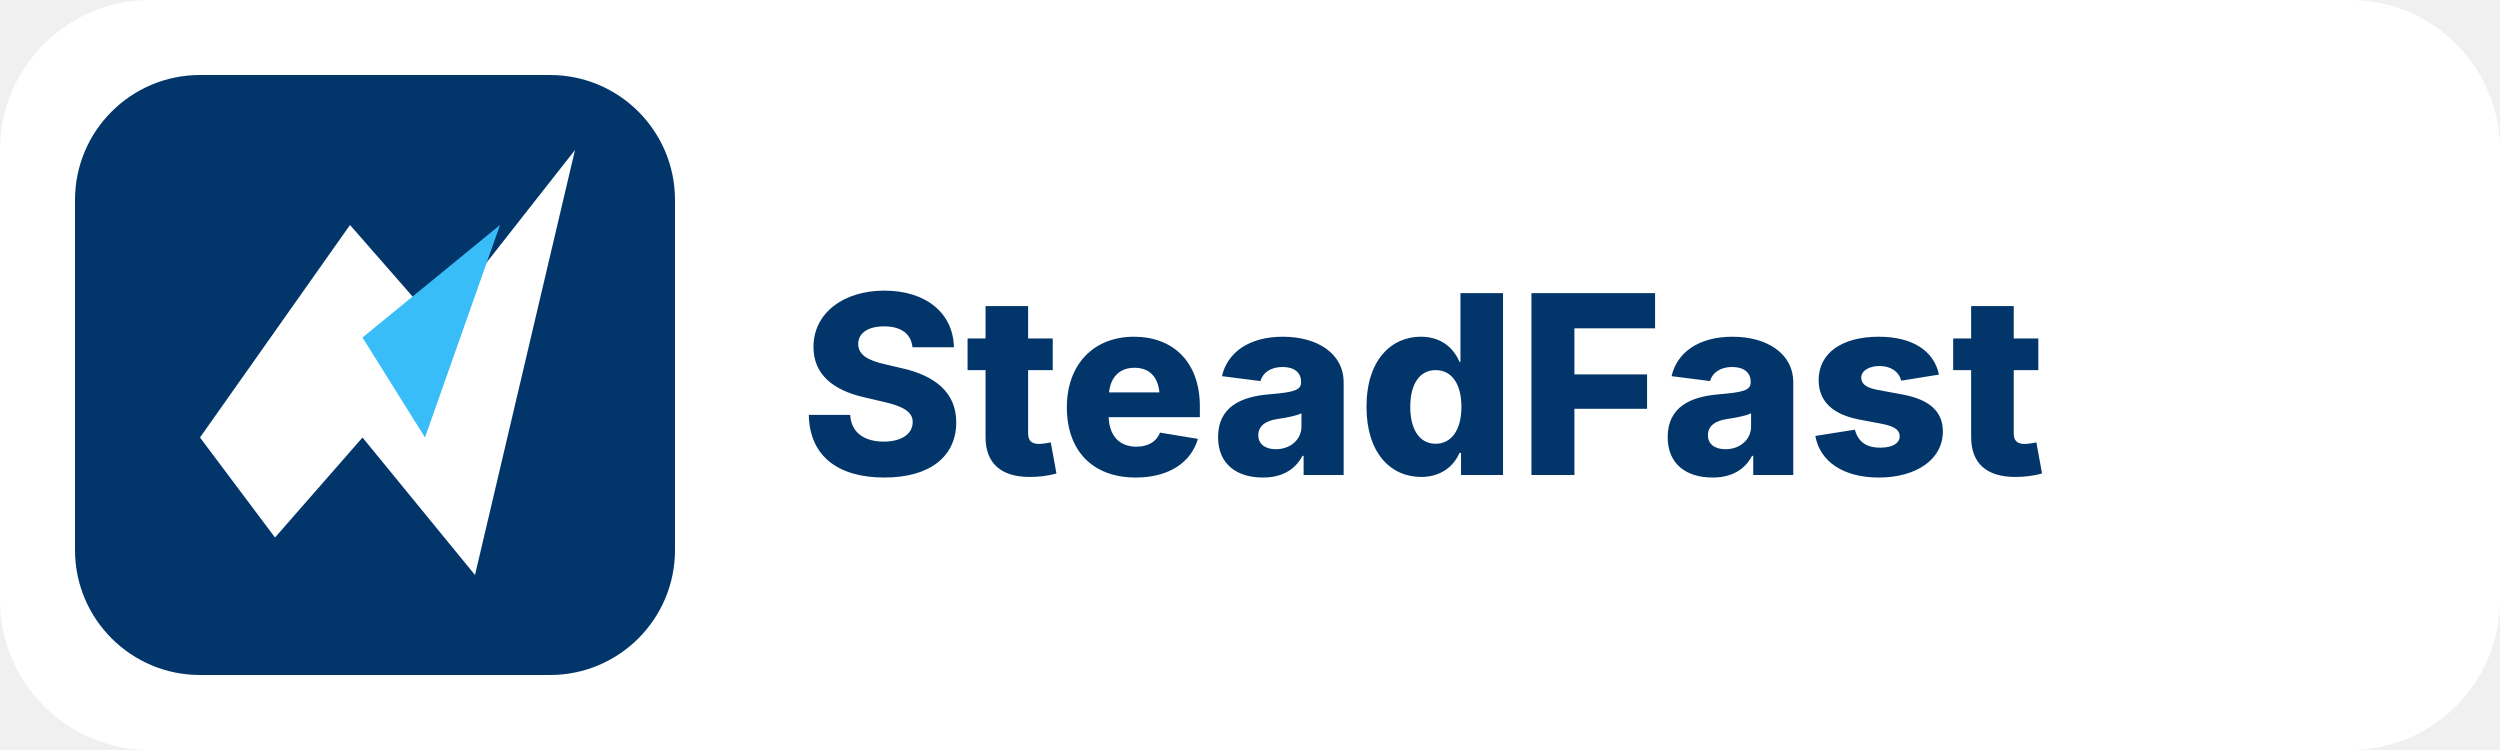
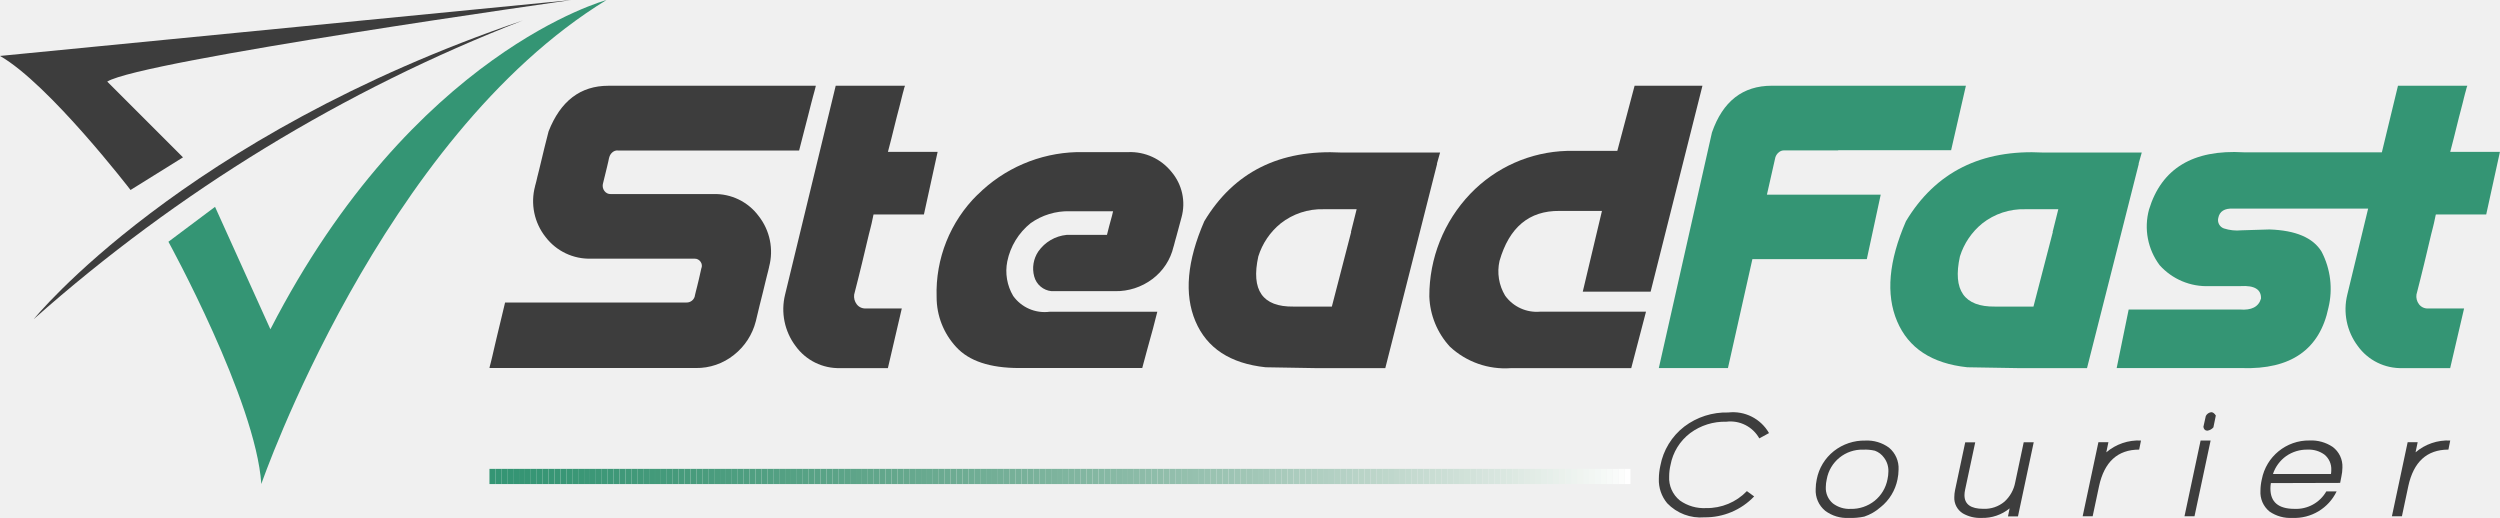
- <svg xmlns="http://www.w3.org/2000/svg" viewBox="0 0 200 60" width="200" height="60">
-   <rect width="200" height="60" rx="12" fill="#FFFFFF" />
-   <rect x="6" y="6" width="48" height="48" rx="10" fill="#02366B" />
-   <path d="M16 35 L28 18 L35 26 L46 12 L38 46 L29 35 L22 43 Z" fill="#FFFFFF" />
-   <path d="M29 27 L40 18 L34 35 Z" fill="#38BDF8" />
-   <text x="64" y="38" font-family="'Outfit', 'Inter', sans-serif" font-weight="800" font-size="20" fill="#02366B">SteadFast</text>
+ <svg xmlns="http://www.w3.org/2000/svg" id="Group_4446" data-name="Group 4446" width="186.143" height="38.565" viewBox="0 0 186.143 38.565">
+   <defs>
+     <clipPath id="clip-path">
+       <rect id="Rectangle_1880" data-name="Rectangle 1880" width="186.143" height="38.565" fill="none" />
+     </clipPath>
+     <clipPath id="clip-path-2">
+       <rect id="Rectangle_2074" data-name="Rectangle 2074" width="84.956" height="1.133" fill="none" />
+     </clipPath>
+   </defs>
+   <g id="Group_4443" data-name="Group 4443">
+     <g id="Group_4442" data-name="Group 4442" clip-path="url(#clip-path)">
+       <path id="Path_10515" data-name="Path 10515" d="M13.625,11.716,9.72,14.146S3.645,6.248,0,4.165L42.575,0S10.5,4.513,7.984,6.075Z" fill="#3d3d3d" />
+       <path id="Path_10516" data-name="Path 10516" d="M76.773,0S62.367,3.84,51.736,24.516L47.614,15.4l-3.471,2.6s6.509,11.846,6.917,18.036c0,0,8.9-25.759,25.713-36.043" transform="translate(-31.603)" fill="#349574" />
+       <path id="Path_10517" data-name="Path 10517" d="M8.859,27.588s11-13.59,36.42-22.236A120.936,120.936,0,0,0,8.859,27.588" transform="translate(-6.342 -3.832)" fill="#3d3d3d" />
+       <path id="Path_10518" data-name="Path 10518" d="M442.268,110.042a2.466,2.466,0,0,0-2.46-1.241,4.319,4.319,0,0,0-2.685.846,3.86,3.86,0,0,0-1.467,2.381,3.719,3.719,0,0,0-.1.835,2.145,2.145,0,0,0,.8,1.805,3.088,3.088,0,0,0,1.952.564,4.115,4.115,0,0,0,3.035-1.264l.541.395a5.031,5.031,0,0,1-3.7,1.557,3.443,3.443,0,0,1-2.775-1.049,2.689,2.689,0,0,1-.621-1.817,4.629,4.629,0,0,1,.113-.981,4.78,4.78,0,0,1,1.783-2.911,5.18,5.18,0,0,1,3.272-1.049,3.089,3.089,0,0,1,3.035,1.534Z" transform="translate(-311.275 -77.401)" fill="#3d3d3d" />
+       <path id="Path_10519" data-name="Path 10519" d="M480.723,120.425a3.485,3.485,0,0,1-1.207.7,4.74,4.74,0,0,1-1.162.1,2.7,2.7,0,0,1-1.749-.53,1.953,1.953,0,0,1-.71-1.625,3.574,3.574,0,0,1,.079-.722,3.525,3.525,0,0,1,1.275-2.1,3.673,3.673,0,0,1,2.347-.784,2.744,2.744,0,0,1,1.76.53,1.985,1.985,0,0,1,.71,1.636,3.615,3.615,0,0,1-.079.722,3.529,3.529,0,0,1-1.264,2.076m.265-3.683a1.441,1.441,0,0,0-.683-.525,3.108,3.108,0,0,0-.857-.079,2.676,2.676,0,0,0-2.731,2.211,2.61,2.61,0,0,0-.068.564,1.49,1.49,0,0,0,.53,1.23,2.021,2.021,0,0,0,1.32.406,2.76,2.76,0,0,0,1.783-.6,2.708,2.708,0,0,0,.959-1.6,2.806,2.806,0,0,0,.068-.587,1.609,1.609,0,0,0-.321-1.021" transform="translate(-340.704 -82.661)" fill="#3d3d3d" />
+       <path id="Path_10520" data-name="Path 10520" d="M516.227,121.454l.124-.6a3.162,3.162,0,0,1-2.087.711,2.569,2.569,0,0,1-1.4-.339,1.352,1.352,0,0,1-.632-1.218,2.647,2.647,0,0,1,.057-.519l.756-3.554h.745l-.756,3.543a1.926,1.926,0,0,0-.045.395q0,1.015,1.41,1.015a2.3,2.3,0,0,0,1.557-.525,2.575,2.575,0,0,0,.812-1.45l.632-2.979h.745l-1.173,5.517Z" transform="translate(-366.72 -83.002)" fill="#3d3d3d" />
+       <path id="Path_10521" data-name="Path 10521" d="M547.091,118.867l-.474,2.234h-.745l1.173-5.517h.745l-.158.756a3.7,3.7,0,0,1,2.583-.88l-.135.677q-2.4,0-2.99,2.73" transform="translate(-390.803 -82.661)" fill="#3d3d3d" />
+       <path id="Path_10522" data-name="Path 10522" d="M572.562,115.784l1.2-5.641h.745l-1.2,5.641Zm1.7-6.374q-.237,0-.293-.282l.181-.812a.522.522,0,0,1,.406-.282q.181,0,.339.248l-.18.88a.721.721,0,0,1-.451.248" transform="translate(-409.911 -77.343)" fill="#3d3d3d" />
+       <path id="Path_10523" data-name="Path 10523" d="M593.236,118.631a2.585,2.585,0,0,0-.034.406q0,1.513,1.794,1.512a2.594,2.594,0,0,0,2.369-1.3h.767a3.484,3.484,0,0,1-3.294,1.974,2.716,2.716,0,0,1-1.7-.474,1.839,1.839,0,0,1-.677-1.557,3.812,3.812,0,0,1,.1-.835,3.568,3.568,0,0,1,3.554-2.9,2.857,2.857,0,0,1,1.715.474,1.806,1.806,0,0,1,.734,1.546,3.187,3.187,0,0,1-.079.677l-.09.462Zm2.742-2.493a2.705,2.705,0,0,0-1.6.48,2.677,2.677,0,0,0-.987,1.337h4.321a1.92,1.92,0,0,0,.023-.293,1.389,1.389,0,0,0-.508-1.151,1.969,1.969,0,0,0-1.252-.372" transform="translate(-424.154 -82.661)" fill="#3d3d3d" />
+       <path id="Path_10524" data-name="Path 10524" d="M628.149,118.867l-.474,2.234h-.745l1.173-5.517h.745l-.158.756a3.7,3.7,0,0,1,2.583-.88l-.135.677q-2.4,0-2.99,2.73" transform="translate(-448.835 -82.661)" fill="#3d3d3d" />
+       <path id="Path_10525" data-name="Path 10525" d="M137.832,27.286a.564.564,0,0,0-.377.133.724.724,0,0,0-.22.306.124.124,0,0,1-.016.047.47.47,0,0,0-.032.11q-.016.079-.047.228t-.086.369q-.055.22-.134.549t-.188.769a.642.642,0,0,0,.126.518.55.55,0,0,0,.455.22h7.642a4.051,4.051,0,0,1,3.381,1.639,4.319,4.319,0,0,1,.777,3.774.22.22,0,0,1-.008.047c-.005.021-.013.055-.024.1s-.026.115-.047.2-.05.2-.087.337-.078.306-.125.51-.1.442-.173.714l-.236.941q-.133.533-.29,1.208a4.645,4.645,0,0,1-1.632,2.51,4.432,4.432,0,0,1-2.84.973H128.292a.32.32,0,0,1,.008-.055c.005-.026.016-.068.031-.125s.037-.139.063-.243l.1-.408q.063-.251.141-.612t.2-.855q.118-.494.274-1.137t.345-1.443h13.51a.62.62,0,0,0,.612-.455.206.206,0,0,1,.008-.047c.005-.021.013-.057.024-.11s.029-.128.055-.228.057-.222.094-.369.081-.33.133-.549.11-.476.173-.769a.508.508,0,0,0-.055-.51.525.525,0,0,0-.447-.228h-7.7a4.1,4.1,0,0,1-3.389-1.608,4.3,4.3,0,0,1-.785-3.789.22.22,0,0,1,.008-.047c.005-.021.016-.058.032-.11s.034-.123.055-.212.047-.2.078-.337.073-.3.126-.5.11-.437.172-.714.139-.593.228-.949.191-.758.306-1.208q1.333-3.4,4.456-3.4h15.44a.34.34,0,0,1-.008.055c-.005.026-.016.068-.032.126s-.037.139-.063.243-.063.238-.11.4-.1.361-.157.6-.128.515-.212.839l-.29,1.122q-.165.636-.369,1.436h-13.51Z" transform="translate(-91.847 -16.086)" fill="#3d3d3d" />
+       <path id="Path_10526" data-name="Path 10526" d="M209.242,22.469H214.4a.068.068,0,0,1-.008.032c-.005.011-.013.029-.023.055a.773.773,0,0,0-.032.1l-.039.157c-.016.062-.037.139-.063.227s-.052.191-.078.306-.058.243-.094.384-.078.3-.125.486-.1.384-.157.6-.118.46-.18.722-.133.547-.212.855-.165.641-.259,1h3.7l-1.02,4.66h-3.75a.066.066,0,0,1-.008.031.265.265,0,0,0-.016.063q-.008.047-.023.118t-.039.181c-.016.073-.034.159-.055.259s-.05.217-.086.353-.076.29-.118.463-.089.369-.141.588-.11.463-.173.73-.133.562-.212.887-.165.675-.259,1.051-.2.79-.314,1.24a.975.975,0,0,0,.188.722.792.792,0,0,0,.675.314h2.683l-1.035,4.441H209.6a3.96,3.96,0,0,1-3.35-1.648,4.554,4.554,0,0,1-.777-3.828Z" transform="translate(-147.017 -16.086)" fill="#3d3d3d" />
+       <path id="Path_10527" data-name="Path 10527" d="M248.544,43.045a10.866,10.866,0,0,1,7.391-3.177h3.829a3.943,3.943,0,0,1,3.225,1.475,3.709,3.709,0,0,1,.745,3.374q-.126.47-.22.816t-.157.581q-.063.235-.11.392a2.333,2.333,0,0,0-.063.243.494.494,0,0,1-.032.117.122.122,0,0,0-.016.047,4.189,4.189,0,0,1-1.577,2.408,4.484,4.484,0,0,1-2.769.9h-4.739a1.478,1.478,0,0,1-1.287-1.091,2.273,2.273,0,0,1,.306-1.867,2.917,2.917,0,0,1,2.11-1.232h3q.094-.376.165-.651c.047-.183.089-.337.126-.463s.065-.23.086-.314.036-.149.047-.2.018-.078.024-.094a.124.124,0,0,0,.008-.039H255.4a4.817,4.817,0,0,0-2.9.886,4.907,4.907,0,0,0-1.742,2.848,3.651,3.651,0,0,0,.439,2.573,2.881,2.881,0,0,0,2.714,1.177h8.018q-.173.706-.322,1.255t-.267.965q-.118.416-.2.73t-.141.526q-.063.212-.094.345c-.021.089-.039.159-.055.212s-.026.089-.031.11a.207.207,0,0,0-.008.047h-9.163q-3.264,0-4.692-1.562a5.454,5.454,0,0,1-1.459-3.726,10.22,10.22,0,0,1,3.044-7.618" transform="translate(-175.759 -28.542)" fill="#3d3d3d" />
+       <path id="Path_10528" data-name="Path 10528" d="M317.281,55.906q-3.954-.423-5.225-3.428t.659-7.445q3.3-5.492,10.23-5.115h7.327l-.236.832h.016l-1.287,5.084-2.573,10.136h-5.131Zm6.37-10.073h-.016l.424-1.695H321.6a4.942,4.942,0,0,0-3.2,1.059,5.137,5.137,0,0,0-1.663,2.456q-.832,3.781,2.62,3.734h2.856Z" transform="translate(-223.047 -28.56)" fill="#3d3d3d" />
+       <path id="Path_10529" data-name="Path 10529" d="M391.113,37.8h-5.052l1.428-6.01h-3.17q-3.373-.032-4.456,3.719a3.509,3.509,0,0,0,.416,2.589,2.9,2.9,0,0,0,2.613,1.193h7.877l-1.1,4.205h-8.96a6.018,6.018,0,0,1-4.543-1.6,5.8,5.8,0,0,1-1.53-3.734,11.013,11.013,0,0,1,3.052-7.649,10.37,10.37,0,0,1,7.194-3.193h3.75l1.287-4.849h5.052Z" transform="translate(-268.212 -16.085)" fill="#3d3d3d" />
+       <path id="Path_10530" data-name="Path 10530" d="M438.742,25.952q1.208-3.483,4.456-3.483H457.65l-1.1,4.8h-8.411v.016h-4.064a.576.576,0,0,0-.353.141.774.774,0,0,0-.259.376l-.628,2.777h8.473l-1.035,4.8h-8.52l-1.82,8.112h-5.147Z" transform="translate(-311.275 -16.086)" fill="#349574" />
+       <path id="Path_10531" data-name="Path 10531" d="M501.184,55.906q-3.954-.423-5.225-3.428t.659-7.445q3.3-5.492,10.23-5.115h7.328l-.235.832h.016l-1.287,5.084L510.1,55.969h-5.131Zm6.371-10.073h-.016l.424-1.695H505.5a4.942,4.942,0,0,0-3.2,1.059,5.142,5.142,0,0,0-1.663,2.456q-.832,3.781,2.62,3.734h2.856Z" transform="translate(-354.707 -28.56)" fill="#349574" />
+       <path id="Path_10532" data-name="Path 10532" d="M574.531,27.426l1.2-4.958h5.162a.066.066,0,0,1-.008.032c-.005.011-.013.029-.023.055a.774.774,0,0,0-.032.1l-.039.157c-.016.062-.037.139-.063.227s-.053.191-.079.306-.057.243-.094.384-.079.3-.126.487-.1.384-.157.6-.118.46-.18.722-.133.547-.212.855-.164.641-.259,1h3.7l-1.02,4.66h-3.75a.076.076,0,0,1-.008.032.245.245,0,0,0-.016.063c-.005.031-.013.07-.024.117l-.039.181-.055.259q-.032.15-.086.353t-.118.463q-.062.259-.141.588t-.172.73q-.094.4-.212.887t-.259,1.051q-.142.565-.314,1.239a.973.973,0,0,0,.188.722.792.792,0,0,0,.675.314h2.683l-1.036,4.441h-3.531a3.96,3.96,0,0,1-3.35-1.647,4.553,4.553,0,0,1-.777-3.829l1.55-6.4H563.462q-.973-.047-1.114.706a.657.657,0,0,0,.416.769,3.177,3.177,0,0,0,1.31.141l2.087-.063q2.934.095,3.883,1.656a5.983,5.983,0,0,1,.51,4.166q-.973,4.676-6.449,4.5h-9.32l.894-4.362h8.269q1.318.11,1.585-.816.031-1.02-1.522-.926h-2.322a4.7,4.7,0,0,1-3.7-1.553,4.8,4.8,0,0,1-.792-4.158q1.4-4.582,7.045-4.252h10.285Z" transform="translate(-397.184 -16.085)" fill="#349574" />
+     </g>
+   </g>
+   <g id="Group_4445" data-name="Group 4445" transform="translate(36.444 34.91)">
+     <g id="Group_4444" data-name="Group 4444" clip-path="url(#clip-path-2)">
+       <path id="Path_10533" data-name="Path 10533" d="M128.292,122.892v0Z" transform="translate(-128.292 -122.892)" fill="#349574" />
+       <rect id="Rectangle_1881" data-name="Rectangle 1881" width="0.44" height="1.133" transform="translate(0 0)" fill="#349574" />
+       <rect id="Rectangle_1882" data-name="Rectangle 1882" width="0.44" height="1.133" transform="translate(0.44 0)" fill="#349574" />
+       <rect id="Rectangle_1883" data-name="Rectangle 1883" width="0.44" height="1.133" transform="translate(0.881 0)" fill="#359574" />
+       <rect id="Rectangle_1884" data-name="Rectangle 1884" width="0.44" height="1.133" transform="translate(1.321 0)" fill="#359574" />
+       <rect id="Rectangle_1885" data-name="Rectangle 1885" width="0.44" height="1.133" transform="translate(1.761 0)" fill="#359574" />
+       <rect id="Rectangle_1886" data-name="Rectangle 1886" width="0.44" height="1.133" transform="translate(2.201 0)" fill="#369574" />
+       <rect id="Rectangle_1887" data-name="Rectangle 1887" width="0.44" height="1.133" transform="translate(2.641 0)" fill="#369574" />
+       <rect id="Rectangle_1888" data-name="Rectangle 1888" width="0.44" height="1.133" transform="translate(3.082 0)" fill="#379675" />
+       <rect id="Rectangle_1889" data-name="Rectangle 1889" width="0.44" height="1.133" transform="translate(3.522 0)" fill="#379675" />
+       <rect id="Rectangle_1890" data-name="Rectangle 1890" width="0.44" height="1.133" transform="translate(3.962 0)" fill="#389675" />
+       <rect id="Rectangle_1891" data-name="Rectangle 1891" width="0.44" height="1.133" transform="translate(4.402 0)" fill="#389675" />
+       <rect id="Rectangle_1892" data-name="Rectangle 1892" width="0.44" height="1.133" transform="translate(4.842 0)" fill="#399675" />
+       <rect id="Rectangle_1893" data-name="Rectangle 1893" width="0.44" height="1.133" transform="translate(5.283 0)" fill="#399676" />
+       <rect id="Rectangle_1894" data-name="Rectangle 1894" width="0.44" height="1.133" transform="translate(5.723 0)" fill="#3a9776" />
+       <rect id="Rectangle_1895" data-name="Rectangle 1895" width="0.44" height="1.133" transform="translate(6.163 0)" fill="#3b9776" />
+       <rect id="Rectangle_1896" data-name="Rectangle 1896" width="0.44" height="1.133" transform="translate(6.603 0)" fill="#3b9776" />
+       <rect id="Rectangle_1897" data-name="Rectangle 1897" width="0.44" height="1.133" transform="translate(7.043 0)" fill="#3c9777" />
+       <rect id="Rectangle_1898" data-name="Rectangle 1898" width="0.44" height="1.133" transform="translate(7.483 0)" fill="#3c9777" />
+       <rect id="Rectangle_1899" data-name="Rectangle 1899" width="0.44" height="1.133" transform="translate(7.924 0)" fill="#3d9777" />
+       <rect id="Rectangle_1900" data-name="Rectangle 1900" width="0.44" height="1.133" transform="translate(8.364 0)" fill="#3e9878" />
+       <rect id="Rectangle_1901" data-name="Rectangle 1901" width="0.44" height="1.133" transform="translate(8.804 0)" fill="#3e9878" />
+       <rect id="Rectangle_1902" data-name="Rectangle 1902" width="0.44" height="1.133" transform="translate(9.244 0)" fill="#3f9878" />
+       <rect id="Rectangle_1903" data-name="Rectangle 1903" width="0.44" height="1.133" transform="translate(9.684 0)" fill="#409879" />
+       <rect id="Rectangle_1904" data-name="Rectangle 1904" width="0.44" height="1.133" transform="translate(10.125 0)" fill="#419979" />
+       <rect id="Rectangle_1905" data-name="Rectangle 1905" width="0.44" height="1.133" transform="translate(10.565 0)" fill="#419979" />
+       <rect id="Rectangle_1906" data-name="Rectangle 1906" width="0.44" height="1.133" transform="translate(11.005 0)" fill="#429979" />
+       <rect id="Rectangle_1907" data-name="Rectangle 1907" width="0.44" height="1.133" transform="translate(11.445 0)" fill="#43997a" />
+       <rect id="Rectangle_1908" data-name="Rectangle 1908" width="0.44" height="1.133" transform="translate(11.885 0)" fill="#439a7a" />
+       <rect id="Rectangle_1909" data-name="Rectangle 1909" width="0.44" height="1.133" transform="translate(12.326 0)" fill="#449a7a" />
+       <rect id="Rectangle_1910" data-name="Rectangle 1910" width="0.44" height="1.133" transform="translate(12.766 0)" fill="#449a7b" />
+       <rect id="Rectangle_1911" data-name="Rectangle 1911" width="0.44" height="1.133" transform="translate(13.206 0)" fill="#459a7b" />
+       <rect id="Rectangle_1912" data-name="Rectangle 1912" width="0.44" height="1.133" transform="translate(13.646 0)" fill="#469a7b" />
+       <rect id="Rectangle_1913" data-name="Rectangle 1913" width="0.44" height="1.133" transform="translate(14.086 0)" fill="#479b7c" />
+       <rect id="Rectangle_1914" data-name="Rectangle 1914" width="0.44" height="1.133" transform="translate(14.527 0)" fill="#489b7c" />
+       <rect id="Rectangle_1915" data-name="Rectangle 1915" width="0.44" height="1.133" transform="translate(14.967 0)" fill="#489b7c" />
+       <rect id="Rectangle_1916" data-name="Rectangle 1916" width="0.44" height="1.133" transform="translate(15.407 0)" fill="#499c7d" />
+       <rect id="Rectangle_1917" data-name="Rectangle 1917" width="0.44" height="1.133" transform="translate(15.847 0)" fill="#4a9c7d" />
+       <rect id="Rectangle_1918" data-name="Rectangle 1918" width="0.44" height="1.133" transform="translate(16.287 0)" fill="#4a9c7e" />
+       <rect id="Rectangle_1919" data-name="Rectangle 1919" width="0.44" height="1.133" transform="translate(16.728 0)" fill="#4b9d7e" />
+       <rect id="Rectangle_1920" data-name="Rectangle 1920" width="0.44" height="1.133" transform="translate(17.167 0)" fill="#4c9d7f" />
+       <rect id="Rectangle_1921" data-name="Rectangle 1921" width="0.44" height="1.133" transform="translate(17.608 0)" fill="#4d9d7f" />
+       <rect id="Rectangle_1922" data-name="Rectangle 1922" width="0.44" height="1.133" transform="translate(18.048 0)" fill="#4d9e80" />
+       <rect id="Rectangle_1923" data-name="Rectangle 1923" width="0.44" height="1.133" transform="translate(18.488 0)" fill="#4e9e80" />
+       <rect id="Rectangle_1924" data-name="Rectangle 1924" width="0.44" height="1.133" transform="translate(18.928 0)" fill="#4f9e80" />
+       <rect id="Rectangle_1925" data-name="Rectangle 1925" width="0.44" height="1.133" transform="translate(19.368 0)" fill="#509f81" />
+       <rect id="Rectangle_1926" data-name="Rectangle 1926" width="0.44" height="1.133" transform="translate(19.809 0)" fill="#519f81" />
+       <rect id="Rectangle_1927" data-name="Rectangle 1927" width="0.44" height="1.133" transform="translate(20.249 0)" fill="#519f82" />
+       <rect id="Rectangle_1928" data-name="Rectangle 1928" width="0.44" height="1.133" transform="translate(20.689 0)" fill="#52a082" />
+       <rect id="Rectangle_1929" data-name="Rectangle 1929" width="0.44" height="1.133" transform="translate(21.129 0)" fill="#53a083" />
+       <rect id="Rectangle_1930" data-name="Rectangle 1930" width="0.44" height="1.133" transform="translate(21.569 0)" fill="#54a083" />
+       <rect id="Rectangle_1931" data-name="Rectangle 1931" width="0.44" height="1.133" transform="translate(22.01 0)" fill="#55a183" />
+       <rect id="Rectangle_1932" data-name="Rectangle 1932" width="0.44" height="1.133" transform="translate(22.45 0)" fill="#55a184" />
+       <rect id="Rectangle_1933" data-name="Rectangle 1933" width="0.44" height="1.133" transform="translate(22.89 0)" fill="#56a184" />
+       <rect id="Rectangle_1934" data-name="Rectangle 1934" width="0.44" height="1.133" transform="translate(23.33 0)" fill="#57a285" />
+       <rect id="Rectangle_1935" data-name="Rectangle 1935" width="0.44" height="1.133" transform="translate(23.77 0)" fill="#58a285" />
+       <rect id="Rectangle_1936" data-name="Rectangle 1936" width="0.44" height="1.133" transform="translate(24.211 0)" fill="#59a286" />
+       <rect id="Rectangle_1937" data-name="Rectangle 1937" width="0.44" height="1.133" transform="translate(24.651 0)" fill="#59a386" />
+       <rect id="Rectangle_1938" data-name="Rectangle 1938" width="0.44" height="1.133" transform="translate(25.091 0)" fill="#5aa387" />
+       <rect id="Rectangle_1939" data-name="Rectangle 1939" width="0.44" height="1.133" transform="translate(25.531 0)" fill="#5ba387" />
+       <rect id="Rectangle_1940" data-name="Rectangle 1940" width="0.44" height="1.133" transform="translate(25.971 0)" fill="#5ca488" />
+       <rect id="Rectangle_1941" data-name="Rectangle 1941" width="0.44" height="1.133" transform="translate(26.412 0)" fill="#5da488" />
+       <rect id="Rectangle_1942" data-name="Rectangle 1942" width="0.44" height="1.133" transform="translate(26.852 0)" fill="#5ea489" />
+       <rect id="Rectangle_1943" data-name="Rectangle 1943" width="0.44" height="1.133" transform="translate(27.292 0)" fill="#5fa589" />
+       <rect id="Rectangle_1944" data-name="Rectangle 1944" width="0.44" height="1.133" transform="translate(27.732 0)" fill="#60a58a" />
+       <rect id="Rectangle_1945" data-name="Rectangle 1945" width="0.44" height="1.133" transform="translate(28.172 0)" fill="#61a68a" />
+       <rect id="Rectangle_1946" data-name="Rectangle 1946" width="0.44" height="1.133" transform="translate(28.612 0)" fill="#61a68b" />
+       <rect id="Rectangle_1947" data-name="Rectangle 1947" width="0.44" height="1.133" transform="translate(29.053 0)" fill="#62a68b" />
+       <rect id="Rectangle_1948" data-name="Rectangle 1948" width="0.44" height="1.133" transform="translate(29.493 0)" fill="#63a78c" />
+       <rect id="Rectangle_1949" data-name="Rectangle 1949" width="0.44" height="1.133" transform="translate(29.933 0)" fill="#64a78c" />
+       <rect id="Rectangle_1950" data-name="Rectangle 1950" width="0.44" height="1.133" transform="translate(30.373 0)" fill="#65a88d" />
+       <rect id="Rectangle_1951" data-name="Rectangle 1951" width="0.44" height="1.133" transform="translate(30.813 0)" fill="#66a88d" />
+       <rect id="Rectangle_1952" data-name="Rectangle 1952" width="0.44" height="1.133" transform="translate(31.254 0)" fill="#66a88e" />
+       <rect id="Rectangle_1953" data-name="Rectangle 1953" width="0.44" height="1.133" transform="translate(31.694 0)" fill="#67a98f" />
+       <rect id="Rectangle_1954" data-name="Rectangle 1954" width="0.44" height="1.133" transform="translate(32.134 0)" fill="#68a98f" />
+       <rect id="Rectangle_1955" data-name="Rectangle 1955" width="0.44" height="1.133" transform="translate(32.574 0)" fill="#69aa90" />
+       <rect id="Rectangle_1956" data-name="Rectangle 1956" width="0.44" height="1.133" transform="translate(33.015 0)" fill="#6aaa90" />
+       <rect id="Rectangle_1957" data-name="Rectangle 1957" width="0.44" height="1.133" transform="translate(33.454 0)" fill="#6baa91" />
+       <rect id="Rectangle_1958" data-name="Rectangle 1958" width="0.44" height="1.133" transform="translate(33.895 0)" fill="#6cab92" />
+       <rect id="Rectangle_1959" data-name="Rectangle 1959" width="0.44" height="1.133" transform="translate(34.335 0)" fill="#6dab92" />
+       <rect id="Rectangle_1960" data-name="Rectangle 1960" width="0.44" height="1.133" transform="translate(34.775 0)" fill="#6eac93" />
+       <rect id="Rectangle_1961" data-name="Rectangle 1961" width="0.44" height="1.133" transform="translate(35.215 0)" fill="#6eac93" />
+       <rect id="Rectangle_1962" data-name="Rectangle 1962" width="0.44" height="1.133" transform="translate(35.656 0)" fill="#6fad94" />
+       <rect id="Rectangle_1963" data-name="Rectangle 1963" width="0.44" height="1.133" transform="translate(36.096 0)" fill="#70ad95" />
+       <rect id="Rectangle_1964" data-name="Rectangle 1964" width="0.44" height="1.133" transform="translate(36.536 0)" fill="#71ae95" />
+       <rect id="Rectangle_1965" data-name="Rectangle 1965" width="0.44" height="1.133" transform="translate(36.976 0)" fill="#72ae96" />
+       <rect id="Rectangle_1966" data-name="Rectangle 1966" width="0.44" height="1.133" transform="translate(37.416 0)" fill="#73ae96" />
+       <rect id="Rectangle_1967" data-name="Rectangle 1967" width="0.44" height="1.133" transform="translate(37.857 0)" fill="#74af97" />
+       <rect id="Rectangle_1968" data-name="Rectangle 1968" width="0.44" height="1.133" transform="translate(38.296 0)" fill="#75af98" />
+       <rect id="Rectangle_1969" data-name="Rectangle 1969" width="0.44" height="1.133" transform="translate(38.737 0)" fill="#76b098" />
+       <rect id="Rectangle_1970" data-name="Rectangle 1970" width="0.44" height="1.133" transform="translate(39.177 0)" fill="#77b099" />
+       <rect id="Rectangle_1971" data-name="Rectangle 1971" width="0.44" height="1.133" transform="translate(39.617 0)" fill="#78b19a" />
+       <rect id="Rectangle_1972" data-name="Rectangle 1972" width="0.44" height="1.133" transform="translate(40.057 0)" fill="#79b19a" />
+       <rect id="Rectangle_1973" data-name="Rectangle 1973" width="0.44" height="1.133" transform="translate(40.497 0)" fill="#7ab29b" />
+       <rect id="Rectangle_1974" data-name="Rectangle 1974" width="0.44" height="1.133" transform="translate(40.938 0)" fill="#7bb39c" />
+       <rect id="Rectangle_1975" data-name="Rectangle 1975" width="0.44" height="1.133" transform="translate(41.378 0)" fill="#7cb39c" />
+       <rect id="Rectangle_1976" data-name="Rectangle 1976" width="0.44" height="1.133" transform="translate(41.818 0)" fill="#7db39d" />
+       <rect id="Rectangle_1977" data-name="Rectangle 1977" width="0.44" height="1.133" transform="translate(42.258 0)" fill="#7eb49e" />
+       <rect id="Rectangle_1978" data-name="Rectangle 1978" width="0.44" height="1.133" transform="translate(42.698 0)" fill="#7fb59f" />
+       <rect id="Rectangle_1979" data-name="Rectangle 1979" width="0.44" height="1.133" transform="translate(43.139 0)" fill="#80b59f" />
+       <rect id="Rectangle_1980" data-name="Rectangle 1980" width="0.44" height="1.133" transform="translate(43.579 0)" fill="#81b5a0" />
+       <rect id="Rectangle_1981" data-name="Rectangle 1981" width="0.44" height="1.133" transform="translate(44.019 0)" fill="#82b6a1" />
+       <rect id="Rectangle_1982" data-name="Rectangle 1982" width="0.44" height="1.133" transform="translate(44.459 0)" fill="#83b7a1" />
+       <rect id="Rectangle_1983" data-name="Rectangle 1983" width="0.44" height="1.133" transform="translate(44.899 0)" fill="#84b7a2" />
+       <rect id="Rectangle_1984" data-name="Rectangle 1984" width="0.44" height="1.133" transform="translate(45.34 0)" fill="#85b8a3" />
+       <rect id="Rectangle_1985" data-name="Rectangle 1985" width="0.44" height="1.133" transform="translate(45.78 0)" fill="#86b8a4" />
+       <rect id="Rectangle_1986" data-name="Rectangle 1986" width="0.44" height="1.133" transform="translate(46.22 0)" fill="#87b9a4" />
+       <rect id="Rectangle_1987" data-name="Rectangle 1987" width="0.44" height="1.133" transform="translate(46.66 0)" fill="#88b9a5" />
+       <rect id="Rectangle_1988" data-name="Rectangle 1988" width="0.44" height="1.133" transform="translate(47.1 0)" fill="#89baa6" />
+       <rect id="Rectangle_1989" data-name="Rectangle 1989" width="0.44" height="1.133" transform="translate(47.54 0)" fill="#8abaa6" />
+       <rect id="Rectangle_1990" data-name="Rectangle 1990" width="0.44" height="1.133" transform="translate(47.981 0)" fill="#8bbba7" />
+       <rect id="Rectangle_1991" data-name="Rectangle 1991" width="0.44" height="1.133" transform="translate(48.421 0)" fill="#8dbba8" />
+       <rect id="Rectangle_1992" data-name="Rectangle 1992" width="0.44" height="1.133" transform="translate(48.861 0)" fill="#8ebca9" />
+       <rect id="Rectangle_1993" data-name="Rectangle 1993" width="0.44" height="1.133" transform="translate(49.301 0)" fill="#8ebdaa" />
+       <rect id="Rectangle_1994" data-name="Rectangle 1994" width="0.44" height="1.133" transform="translate(49.741 0)" fill="#90bdaa" />
+       <rect id="Rectangle_1995" data-name="Rectangle 1995" width="0.44" height="1.133" transform="translate(50.182 0)" fill="#91beab" />
+       <rect id="Rectangle_1996" data-name="Rectangle 1996" width="0.44" height="1.133" transform="translate(50.622 0)" fill="#92beac" />
+       <rect id="Rectangle_1997" data-name="Rectangle 1997" width="0.44" height="1.133" transform="translate(51.062 0)" fill="#93bfad" />
+       <rect id="Rectangle_1998" data-name="Rectangle 1998" width="0.44" height="1.133" transform="translate(51.502 0)" fill="#94c0ad" />
+       <rect id="Rectangle_1999" data-name="Rectangle 1999" width="0.44" height="1.133" transform="translate(51.943 0)" fill="#95c0ae" />
+       <rect id="Rectangle_2000" data-name="Rectangle 2000" width="0.44" height="1.133" transform="translate(52.383 0)" fill="#96c1af" />
+       <rect id="Rectangle_2001" data-name="Rectangle 2001" width="0.44" height="1.133" transform="translate(52.823 0)" fill="#97c1b0" />
+       <rect id="Rectangle_2002" data-name="Rectangle 2002" width="0.44" height="1.133" transform="translate(53.263 0)" fill="#99c2b1" />
+       <rect id="Rectangle_2003" data-name="Rectangle 2003" width="0.44" height="1.133" transform="translate(53.703 0)" fill="#9ac3b1" />
+       <rect id="Rectangle_2004" data-name="Rectangle 2004" width="0.44" height="1.133" transform="translate(54.144 0)" fill="#9bc3b2" />
+       <rect id="Rectangle_2005" data-name="Rectangle 2005" width="0.44" height="1.133" transform="translate(54.584 0)" fill="#9cc4b3" />
+       <rect id="Rectangle_2006" data-name="Rectangle 2006" width="0.44" height="1.133" transform="translate(55.024 0)" fill="#9dc4b4" />
+       <rect id="Rectangle_2007" data-name="Rectangle 2007" width="0.44" height="1.133" transform="translate(55.464 0)" fill="#9fc5b5" />
+       <rect id="Rectangle_2008" data-name="Rectangle 2008" width="0.44" height="1.133" transform="translate(55.904 0)" fill="#a0c6b5" />
+       <rect id="Rectangle_2009" data-name="Rectangle 2009" width="0.44" height="1.133" transform="translate(56.344 0)" fill="#a1c6b6" />
+       <rect id="Rectangle_2010" data-name="Rectangle 2010" width="0.44" height="1.133" transform="translate(56.785 0)" fill="#a2c7b7" />
+       <rect id="Rectangle_2011" data-name="Rectangle 2011" width="0.44" height="1.133" transform="translate(57.224 0)" fill="#a3c8b8" />
+       <rect id="Rectangle_2012" data-name="Rectangle 2012" width="0.44" height="1.133" transform="translate(57.665 0)" fill="#a4c8b9" />
+       <rect id="Rectangle_2013" data-name="Rectangle 2013" width="0.44" height="1.133" transform="translate(58.105 0)" fill="#a6c9ba" />
+       <rect id="Rectangle_2014" data-name="Rectangle 2014" width="0.44" height="1.133" transform="translate(58.545 0)" fill="#a7cabb" />
+       <rect id="Rectangle_2015" data-name="Rectangle 2015" width="0.44" height="1.133" transform="translate(58.985 0)" fill="#a8cabb" />
+       <rect id="Rectangle_2016" data-name="Rectangle 2016" width="0.44" height="1.133" transform="translate(59.425 0)" fill="#aacbbd" />
+       <rect id="Rectangle_2017" data-name="Rectangle 2017" width="0.44" height="1.133" transform="translate(59.866 0)" fill="#abccbe" />
+       <rect id="Rectangle_2018" data-name="Rectangle 2018" width="0.44" height="1.133" transform="translate(60.306 0)" fill="#accdbe" />
+       <rect id="Rectangle_2019" data-name="Rectangle 2019" width="0.44" height="1.133" transform="translate(60.746 0)" fill="#adcdbf" />
+       <rect id="Rectangle_2020" data-name="Rectangle 2020" width="0.44" height="1.133" transform="translate(61.186 0)" fill="#aecec0" />
+       <rect id="Rectangle_2021" data-name="Rectangle 2021" width="0.44" height="1.133" transform="translate(61.626 0)" fill="#b0cfc1" />
+       <rect id="Rectangle_2022" data-name="Rectangle 2022" width="0.44" height="1.133" transform="translate(62.067 0)" fill="#b1cfc2" />
+       <rect id="Rectangle_2023" data-name="Rectangle 2023" width="0.44" height="1.133" transform="translate(62.507 0)" fill="#b2d0c3" />
+       <rect id="Rectangle_2024" data-name="Rectangle 2024" width="0.44" height="1.133" transform="translate(62.947 0)" fill="#b4d1c4" />
+       <rect id="Rectangle_2025" data-name="Rectangle 2025" width="0.44" height="1.133" transform="translate(63.387 0)" fill="#b5d1c5" />
+       <rect id="Rectangle_2026" data-name="Rectangle 2026" width="0.44" height="1.133" transform="translate(63.827 0)" fill="#b6d2c6" />
+       <rect id="Rectangle_2027" data-name="Rectangle 2027" width="0.44" height="1.133" transform="translate(64.268 0)" fill="#b8d3c7" />
+       <rect id="Rectangle_2028" data-name="Rectangle 2028" width="0.44" height="1.133" transform="translate(64.708 0)" fill="#b9d4c7" />
+       <rect id="Rectangle_2029" data-name="Rectangle 2029" width="0.44" height="1.133" transform="translate(65.148 0)" fill="#bad4c8" />
+       <rect id="Rectangle_2030" data-name="Rectangle 2030" width="0.44" height="1.133" transform="translate(65.588 0)" fill="#bcd5c9" />
+       <rect id="Rectangle_2031" data-name="Rectangle 2031" width="0.44" height="1.133" transform="translate(66.028 0)" fill="#bdd6ca" />
+       <rect id="Rectangle_2032" data-name="Rectangle 2032" width="0.44" height="1.133" transform="translate(66.469 0)" fill="#bed7cb" />
+       <rect id="Rectangle_2033" data-name="Rectangle 2033" width="0.44" height="1.133" transform="translate(66.909 0)" fill="#bfd7cc" />
+       <rect id="Rectangle_2034" data-name="Rectangle 2034" width="0.44" height="1.133" transform="translate(67.349 0)" fill="#c1d8cd" />
+       <rect id="Rectangle_2035" data-name="Rectangle 2035" width="0.44" height="1.133" transform="translate(67.789 0)" fill="#c2d9ce" />
+       <rect id="Rectangle_2036" data-name="Rectangle 2036" width="0.44" height="1.133" transform="translate(68.229 0)" fill="#c3dacf" />
+       <rect id="Rectangle_2037" data-name="Rectangle 2037" width="0.44" height="1.133" transform="translate(68.67 0)" fill="#c5dad0" />
+       <rect id="Rectangle_2038" data-name="Rectangle 2038" width="0.44" height="1.133" transform="translate(69.11 0)" fill="#c6dbd1" />
+       <rect id="Rectangle_2039" data-name="Rectangle 2039" width="0.44" height="1.133" transform="translate(69.55 0)" fill="#c7dcd2" />
+       <rect id="Rectangle_2040" data-name="Rectangle 2040" width="0.44" height="1.133" transform="translate(69.99 0)" fill="#c9ddd3" />
+       <rect id="Rectangle_2041" data-name="Rectangle 2041" width="0.44" height="1.133" transform="translate(70.43 0)" fill="#caded4" />
+       <rect id="Rectangle_2042" data-name="Rectangle 2042" width="0.44" height="1.133" transform="translate(70.87 0)" fill="#cbded5" />
+       <rect id="Rectangle_2043" data-name="Rectangle 2043" width="0.44" height="1.133" transform="translate(71.311 0)" fill="#cddfd6" />
+       <rect id="Rectangle_2044" data-name="Rectangle 2044" width="0.44" height="1.133" transform="translate(71.751 0)" fill="#cee0d7" />
+       <rect id="Rectangle_2045" data-name="Rectangle 2045" width="0.44" height="1.133" transform="translate(72.191 0)" fill="#d0e1d8" />
+       <rect id="Rectangle_2046" data-name="Rectangle 2046" width="0.44" height="1.133" transform="translate(72.631 0)" fill="#d1e2d9" />
+       <rect id="Rectangle_2047" data-name="Rectangle 2047" width="0.44" height="1.133" transform="translate(73.072 0)" fill="#d2e2da" />
+       <rect id="Rectangle_2048" data-name="Rectangle 2048" width="0.44" height="1.133" transform="translate(73.512 0)" fill="#d4e3dc" />
+       <rect id="Rectangle_2049" data-name="Rectangle 2049" width="0.44" height="1.133" transform="translate(73.952 0)" fill="#d6e4dd" />
+       <rect id="Rectangle_2050" data-name="Rectangle 2050" width="0.44" height="1.133" transform="translate(74.392 0)" fill="#d7e5de" />
+       <rect id="Rectangle_2051" data-name="Rectangle 2051" width="0.44" height="1.133" transform="translate(74.832 0)" fill="#d8e6df" />
+       <rect id="Rectangle_2052" data-name="Rectangle 2052" width="0.44" height="1.133" transform="translate(75.272 0)" fill="#dae7e0" />
+       <rect id="Rectangle_2053" data-name="Rectangle 2053" width="0.44" height="1.133" transform="translate(75.713 0)" fill="#dbe8e1" />
+       <rect id="Rectangle_2054" data-name="Rectangle 2054" width="0.44" height="1.133" transform="translate(76.153 0)" fill="#dde9e2" />
+       <rect id="Rectangle_2055" data-name="Rectangle 2055" width="0.44" height="1.133" transform="translate(76.593 0)" fill="#dfeae4" />
+       <rect id="Rectangle_2056" data-name="Rectangle 2056" width="0.44" height="1.133" transform="translate(77.033 0)" fill="#e1ebe5" />
+       <rect id="Rectangle_2057" data-name="Rectangle 2057" width="0.44" height="1.133" transform="translate(77.473 0)" fill="#e2ece6" />
+       <rect id="Rectangle_2058" data-name="Rectangle 2058" width="0.44" height="1.133" transform="translate(77.914 0)" fill="#e3ede7" />
+       <rect id="Rectangle_2059" data-name="Rectangle 2059" width="0.44" height="1.133" transform="translate(78.353 0)" fill="#e5eee9" />
+       <rect id="Rectangle_2060" data-name="Rectangle 2060" width="0.44" height="1.133" transform="translate(78.794 0)" fill="#e6efea" />
+       <rect id="Rectangle_2061" data-name="Rectangle 2061" width="0.44" height="1.133" transform="translate(79.234 0)" fill="#e8f0eb" />
+       <rect id="Rectangle_2062" data-name="Rectangle 2062" width="0.44" height="1.133" transform="translate(79.674 0)" fill="#eaf1ec" />
+       <rect id="Rectangle_2063" data-name="Rectangle 2063" width="0.44" height="1.133" transform="translate(80.114 0)" fill="#ebf2ee" />
+       <rect id="Rectangle_2064" data-name="Rectangle 2064" width="0.44" height="1.133" transform="translate(80.554 0)" fill="#edf3ef" />
+       <rect id="Rectangle_2065" data-name="Rectangle 2065" width="0.44" height="1.133" transform="translate(80.995 0)" fill="#eff4f0" />
+       <rect id="Rectangle_2066" data-name="Rectangle 2066" width="0.44" height="1.133" transform="translate(81.435 0)" fill="#f0f5f2" />
+       <rect id="Rectangle_2067" data-name="Rectangle 2067" width="0.44" height="1.133" transform="translate(81.875 0)" fill="#f2f6f3" />
+       <rect id="Rectangle_2068" data-name="Rectangle 2068" width="0.44" height="1.133" transform="translate(82.315 0)" fill="#f3f7f5" />
+       <rect id="Rectangle_2069" data-name="Rectangle 2069" width="0.44" height="1.133" transform="translate(82.755 0)" fill="#f5f9f6" />
+       <rect id="Rectangle_2070" data-name="Rectangle 2070" width="0.44" height="1.133" transform="translate(83.196 0)" fill="#f7faf8" />
+       <rect id="Rectangle_2071" data-name="Rectangle 2071" width="0.44" height="1.133" transform="translate(83.636 0)" fill="#f9fbfa" />
+       <rect id="Rectangle_2072" data-name="Rectangle 2072" width="0.44" height="1.133" transform="translate(84.076 0)" fill="#fcfdfc" />
+       <rect id="Rectangle_2073" data-name="Rectangle 2073" width="0.44" height="1.133" transform="translate(84.516 0)" fill="#fff" />
+       <path id="Path_10534" data-name="Path 10534" d="M427.353,124.024v0Z" transform="translate(-342.397 -122.891)" fill="#fff" />
+     </g>
+   </g>
</svg>
